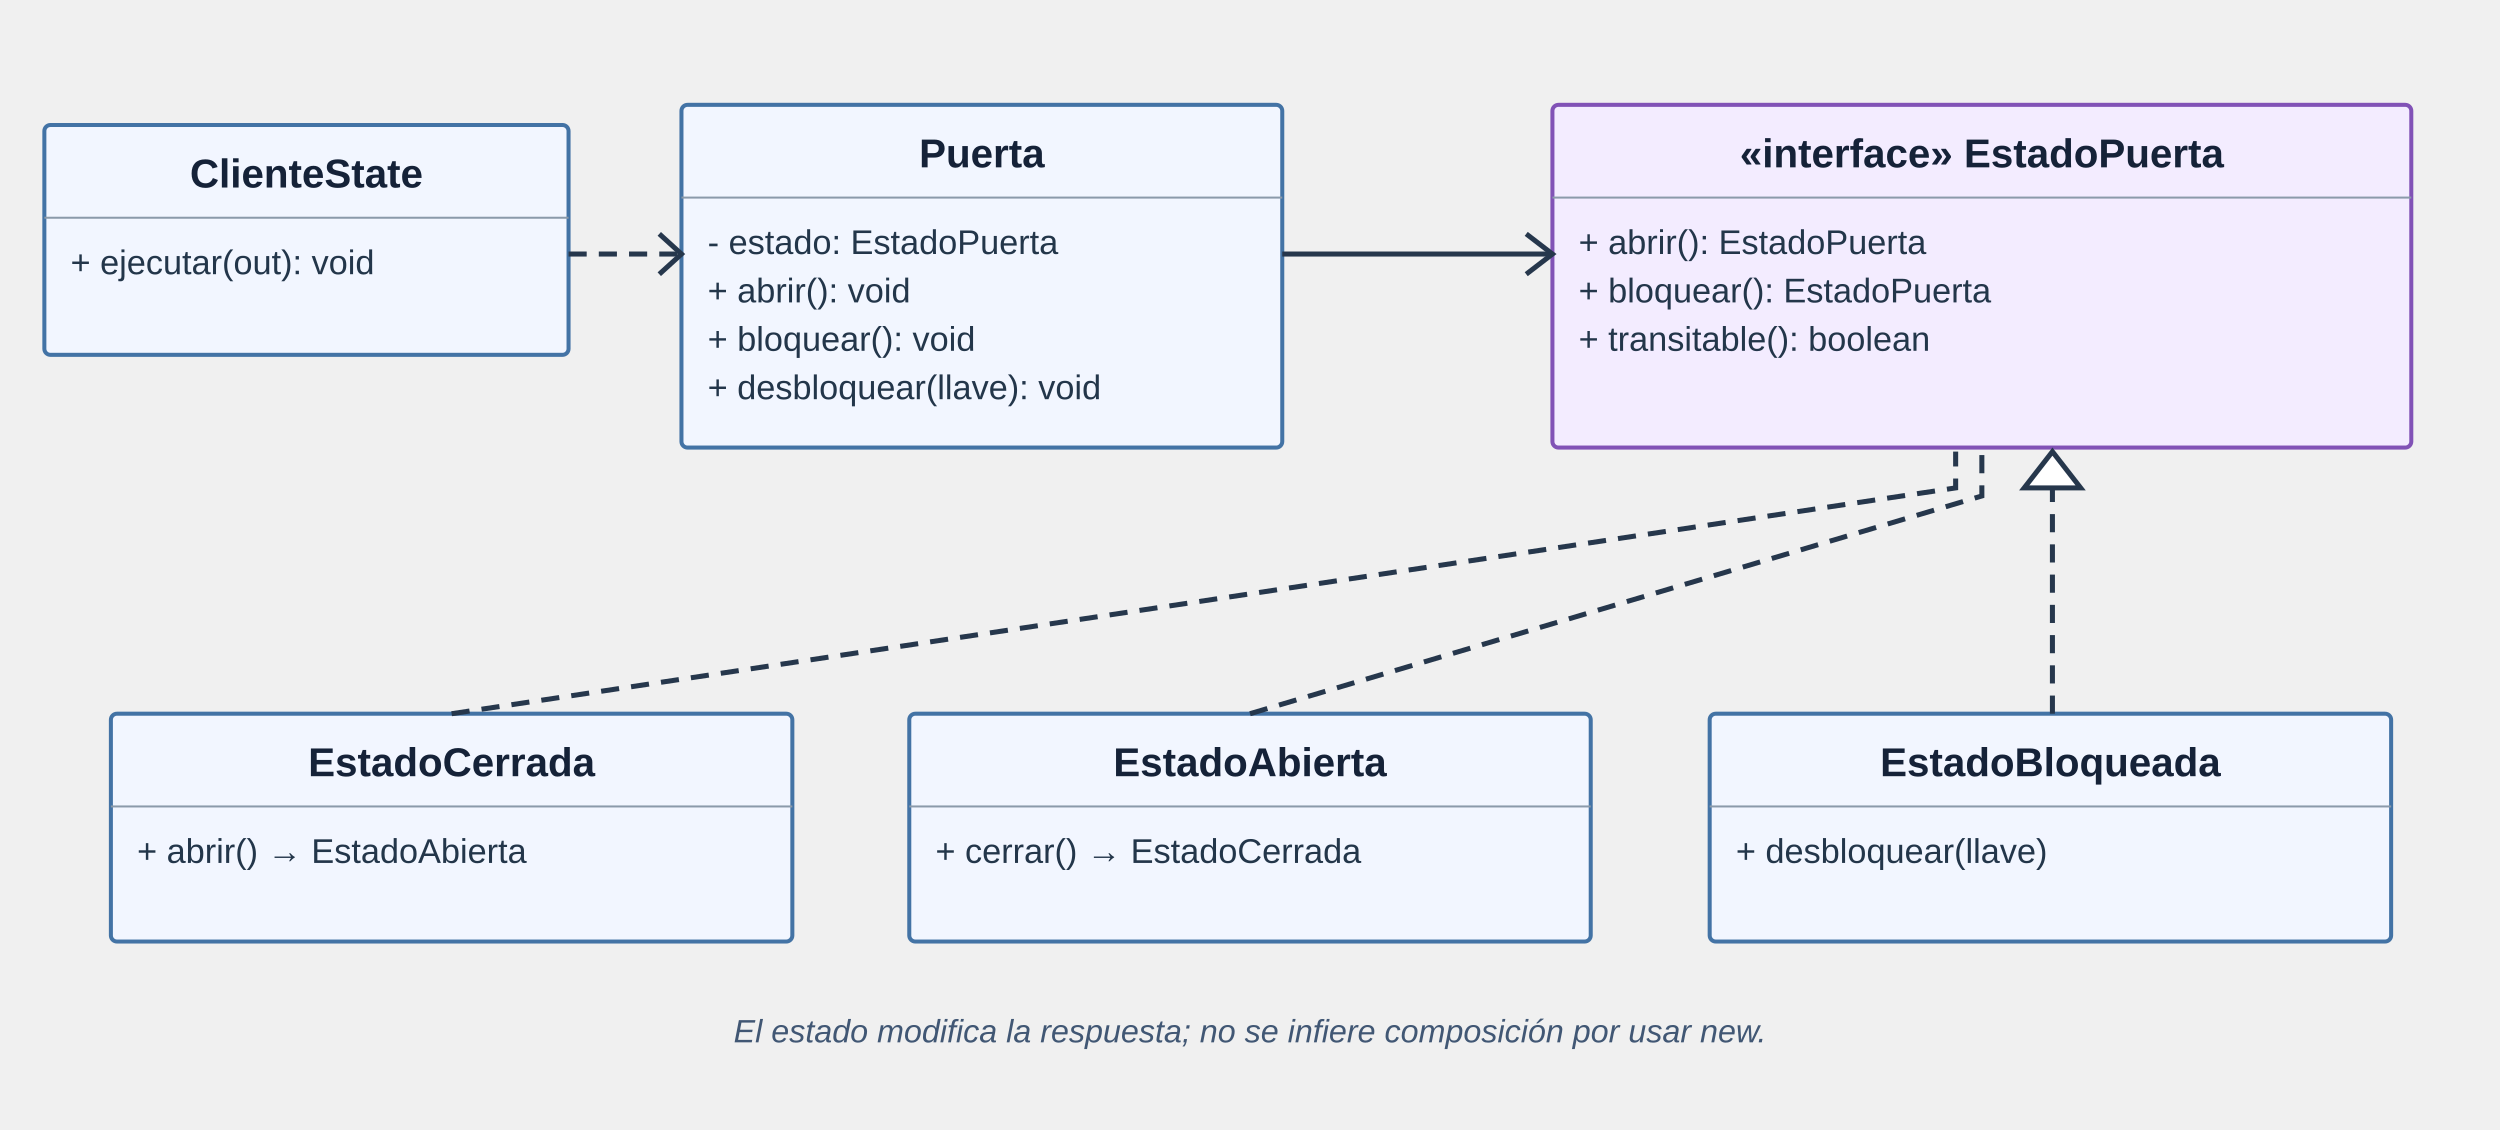
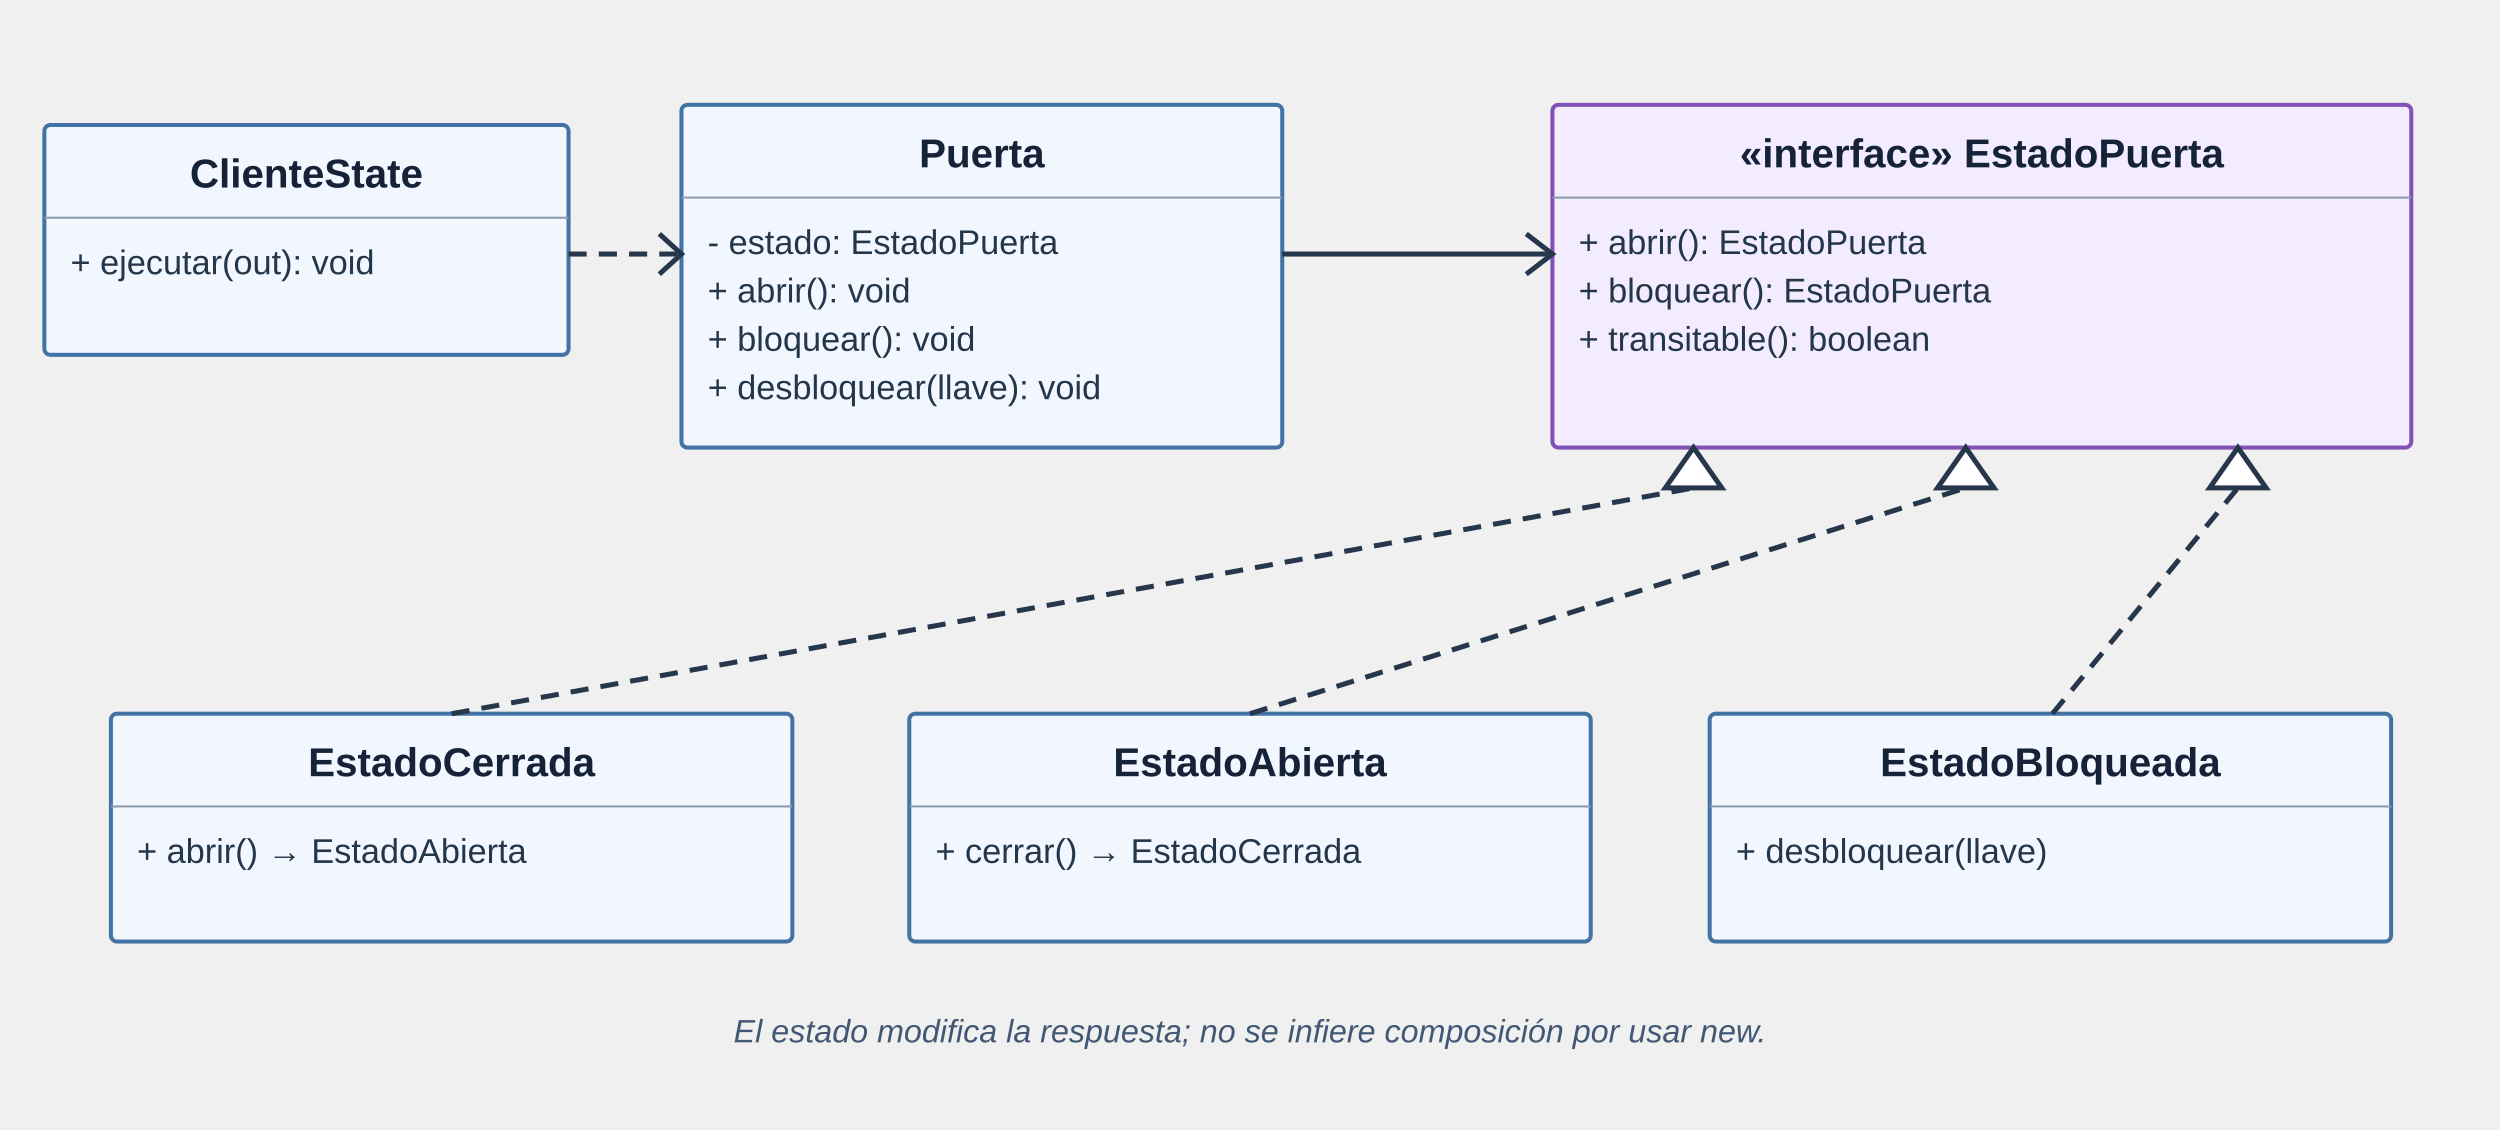
<svg xmlns="http://www.w3.org/2000/svg" width="1240" height="560" viewBox="0 0 1240 560" role="img" aria-labelledby="titulo descripcion">
  <style>
.caja{fill:#f2f6ff;stroke:#4373a5;stroke-width:2}
.interfaz{fill:#f3ecff;stroke:#8152b6;stroke-width:2}
.linea{stroke:#26374c;stroke-width:2.5;fill:none}
.dash{stroke-dasharray:9 6}
.nombre{font:700 20px Arial,sans-serif;fill:#152238;text-anchor:middle}
.metodo{font:17px Arial,sans-serif;fill:#23364a}
.nota{font:italic 16px Arial,sans-serif;fill:#415774;text-anchor:middle}
.triangulo{fill:white;stroke:#26374c;stroke-width:2.5}
</style>
  <rect class="caja" x="22" y="62" width="260" height="114" rx="3" />
  <text class="nombre" x="152" y="93">ClienteState</text>
  <line x1="22" y1="108" x2="282" y2="108" stroke="#8b9aaa" />
  <text class="metodo" x="35" y="136">+ ejecutar(out): void</text>
  <rect class="caja" x="338" y="52" width="298" height="170" rx="3" />
  <text class="nombre" x="487" y="83">Puerta</text>
  <line x1="338" y1="98" x2="636" y2="98" stroke="#8b9aaa" />
  <text class="metodo" x="351" y="126">- estado: EstadoPuerta</text>
  <text class="metodo" x="351" y="150">+ abrir(): void</text>
  <text class="metodo" x="351" y="174">+ bloquear(): void</text>
  <text class="metodo" x="351" y="198">+ desbloquear(llave): void</text>
  <rect class="interfaz" x="770" y="52" width="426" height="170" rx="3" />
  <text class="nombre" x="983" y="83">«interface» EstadoPuerta</text>
  <line x1="770" y1="98" x2="1196" y2="98" stroke="#8b9aaa" />
  <text class="metodo" x="783" y="126">+ abrir(): EstadoPuerta</text>
  <text class="metodo" x="783" y="150">+ bloquear(): EstadoPuerta</text>
  <text class="metodo" x="783" y="174">+ transitable(): boolean</text>
  <path class="linea dash" d="M282 126 H338" />
  <path class="linea" d="M327 116 L338 126 L327 136" />
  <path class="linea" d="M636 126 H770" />
  <path class="linea" d="M757 116 L770 126 L757 136" />
  <rect class="caja" x="55" y="354" width="338" height="113" rx="3" />
  <text class="nombre" x="224" y="385">EstadoCerrada</text>
  <line x1="55" y1="400" x2="393" y2="400" stroke="#8b9aaa" />
  <text class="metodo" x="68" y="428">+ abrir() → EstadoAbierta</text>
  <rect class="caja" x="451" y="354" width="338" height="113" rx="3" />
  <text class="nombre" x="620" y="385">EstadoAbierta</text>
  <line x1="451" y1="400" x2="789" y2="400" stroke="#8b9aaa" />
  <text class="metodo" x="464" y="428">+ cerrar() → EstadoCerrada</text>
  <rect class="caja" x="848" y="354" width="338" height="113" rx="3" />
  <text class="nombre" x="1017" y="385">EstadoBloqueada</text>
  <line x1="848" y1="400" x2="1186" y2="400" stroke="#8b9aaa" />
  <text class="metodo" x="861" y="428">+ desbloquear(llave)</text>
-   <path class="linea dash" d="M224 354 L970 242 L970 224" />
-   <path class="linea dash" d="M620 354 L983 246 L983 224" />
-   <path class="linea dash" d="M1018 354 V224" />
-   <path class="triangulo" d="M1004 242 L1018 224 L1032 242 Z" />
+   <path class="linea dash" d="M224 354 L840 242" />
+   <path class="linea dash" d="M620 354 L975 242" />
+   <path class="linea dash" d="M1018 354 L1110 242" />
+   <path class="triangulo" d="M826 242 L840 222 L854 242 Z" />
+   <path class="triangulo" d="M961 242 L975 222 L989 242 Z" />
+   <path class="triangulo" d="M1096 242 L1110 222 L1124 242 Z" />
  <text class="nota" x="620" y="517">El estado modifica la respuesta; no se infiere composición por usar new.</text>
</svg>
